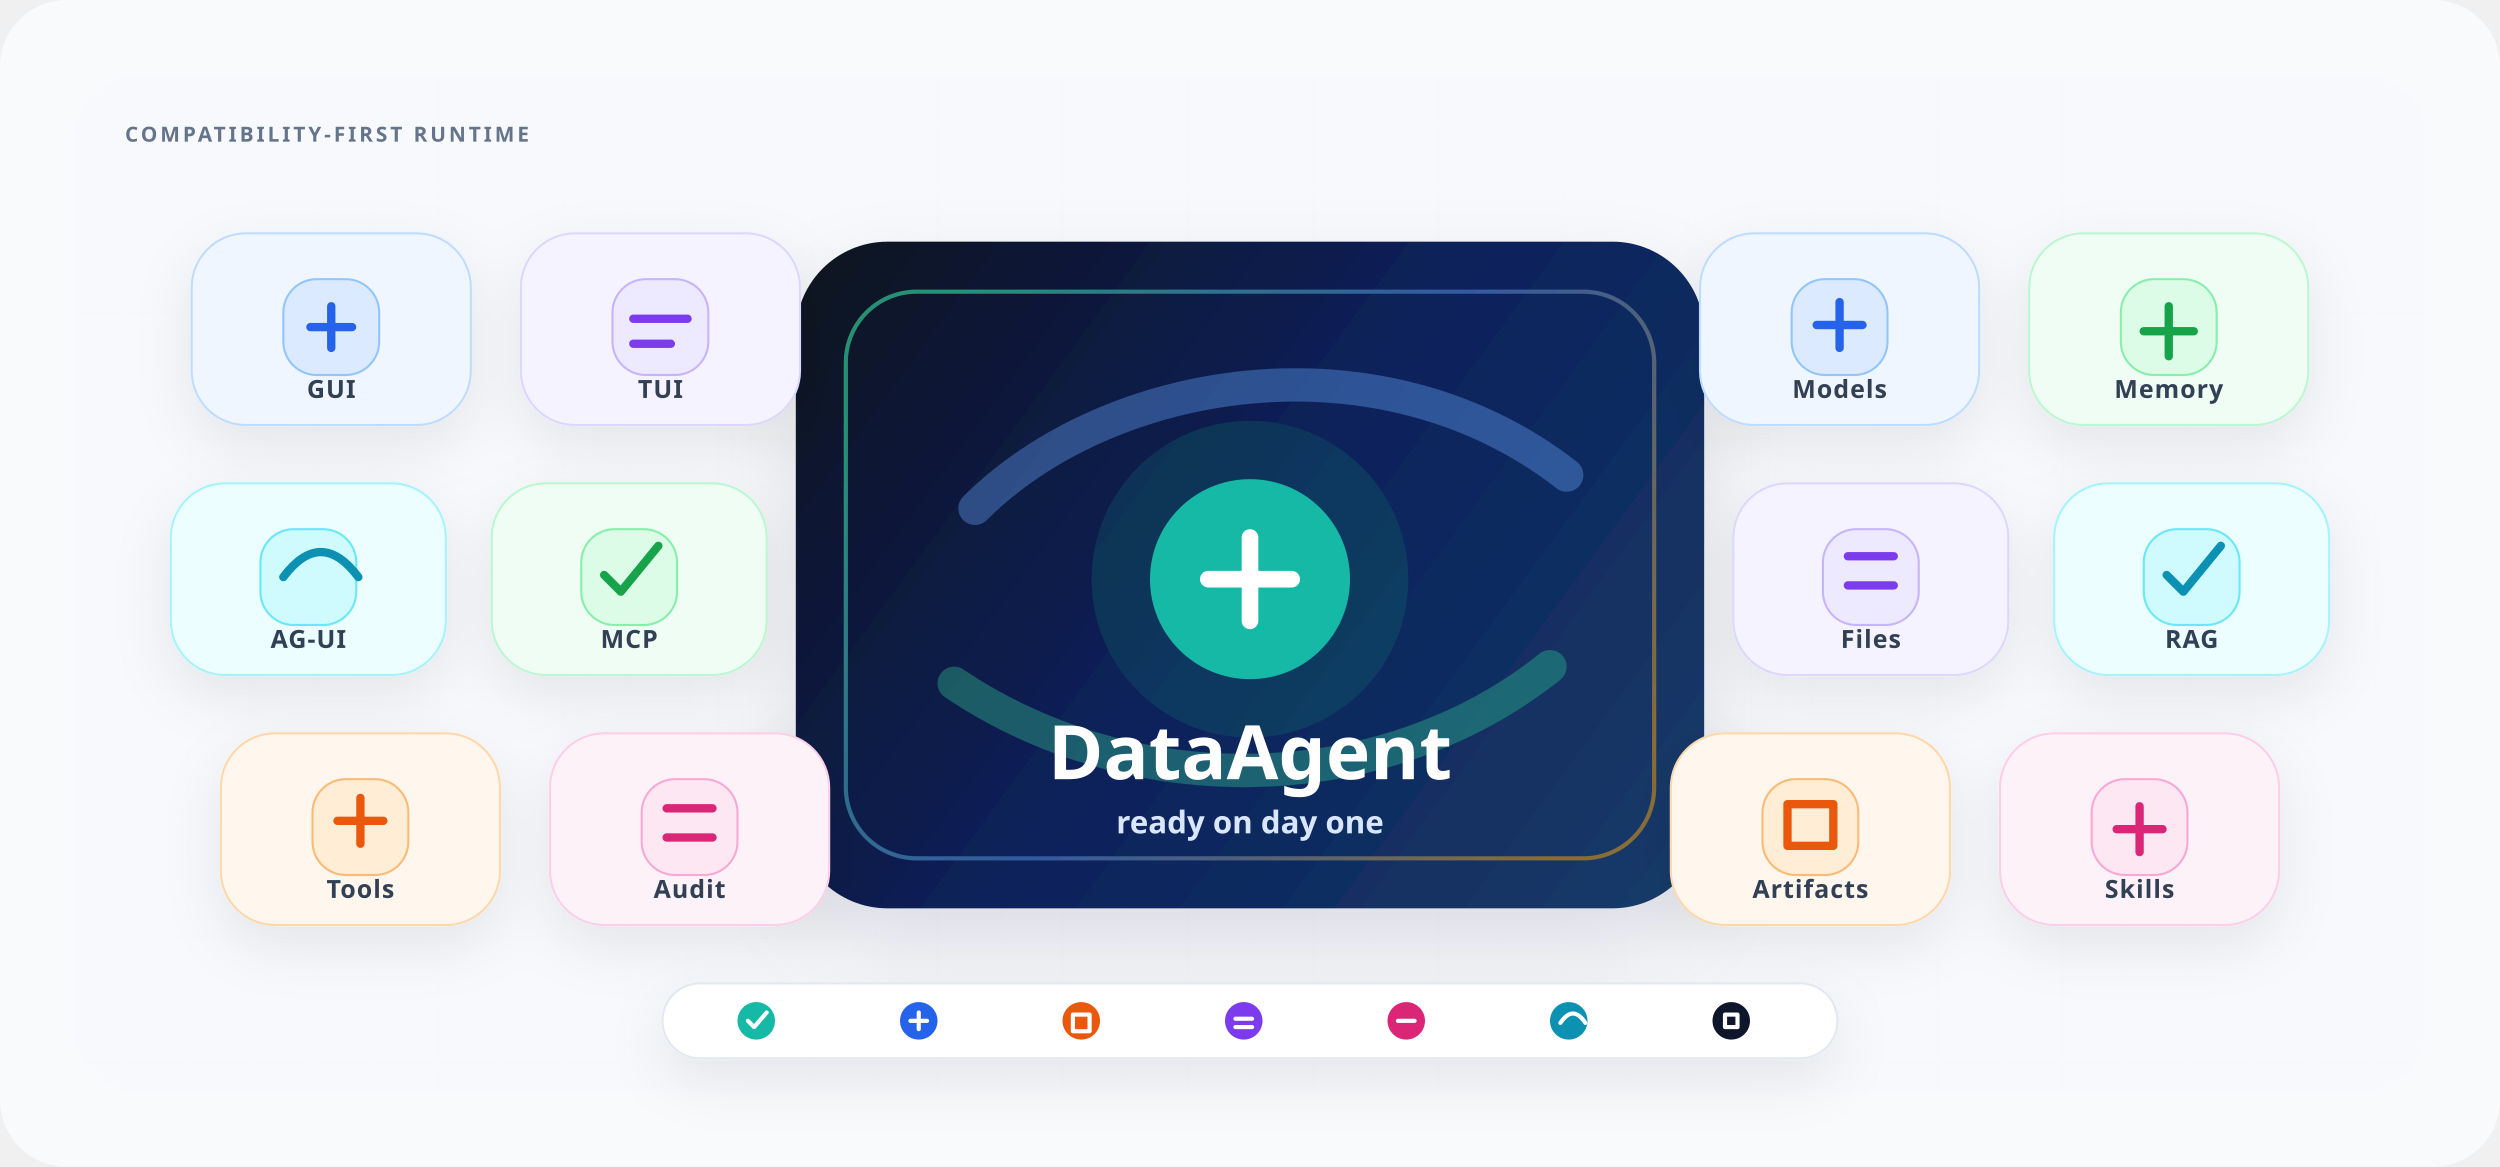
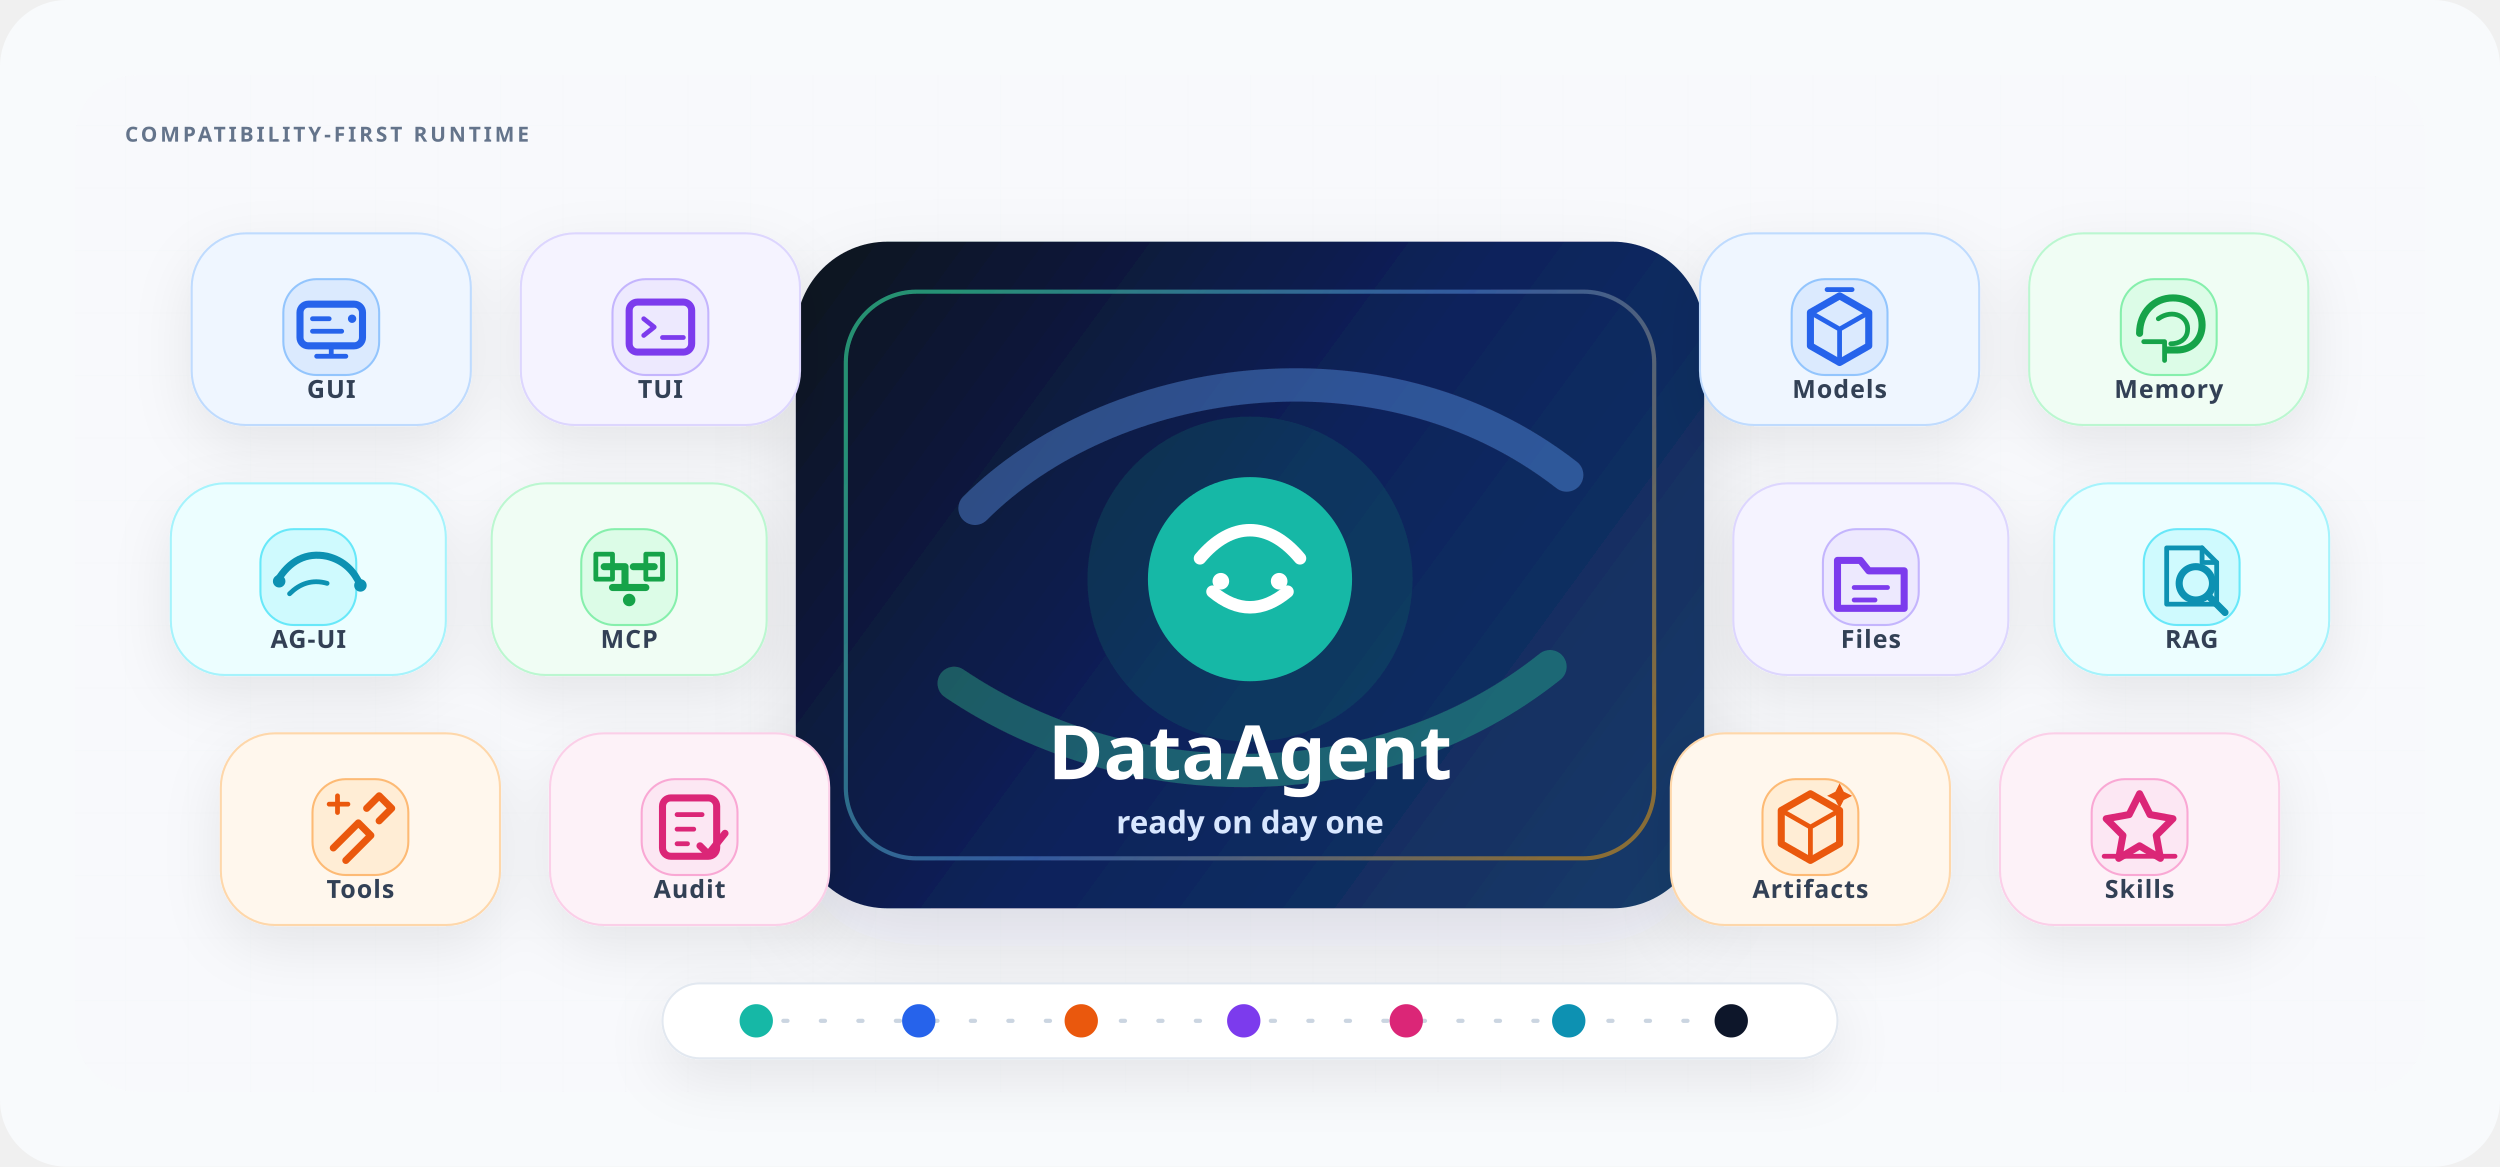
<svg xmlns="http://www.w3.org/2000/svg" width="1200" height="560" viewBox="0 0 1200 560" fill="none" role="img" aria-labelledby="title desc">
  <defs>
    <filter id="softShadow" x="-30" y="-30" width="1260" height="620" filterUnits="userSpaceOnUse" color-interpolation-filters="sRGB">
      <feDropShadow dx="0" dy="18" stdDeviation="20" flood-color="#0F172A" flood-opacity="0.12" />
    </filter>
    <filter id="cardShadow" x="-16" y="-16" width="1232" height="592" filterUnits="userSpaceOnUse" color-interpolation-filters="sRGB">
      <feDropShadow dx="0" dy="10" stdDeviation="14" flood-color="#0F172A" flood-opacity="0.08" />
    </filter>
    <linearGradient id="core" x1="390" y1="126" x2="810" y2="434" gradientUnits="userSpaceOnUse">
      <stop stop-color="#0B1220" />
      <stop offset="0.48" stop-color="#11215A" />
      <stop offset="1" stop-color="#123C69" />
    </linearGradient>
    <linearGradient id="glass" x1="442" y1="158" x2="756" y2="400" gradientUnits="userSpaceOnUse">
      <stop stop-color="#34D399" stop-opacity="0.8" />
      <stop offset="0.5" stop-color="#60A5FA" stop-opacity="0.52" />
      <stop offset="1" stop-color="#F59E0B" stop-opacity="0.64" />
    </linearGradient>
    <pattern id="grid" width="30" height="30" patternUnits="userSpaceOnUse">
      <path d="M30 0H0V30" stroke="#CBD5E1" stroke-opacity="0.28" stroke-width="1" />
    </pattern>
    <style>
      .tiny { font: 850 10px Avenir Next, Manrope, ui-sans-serif, system-ui, sans-serif; fill: #64748B; letter-spacing: .14em; }
      .coreTitle { font: 900 36px Avenir Next, Manrope, ui-sans-serif, system-ui, sans-serif; fill: #FFFFFF; }
      .coreText { font: 780 15px Avenir Next, Manrope, ui-sans-serif, system-ui, sans-serif; fill: #D8E7FF; }
      .label { font: 850 12px Avenir Next, Manrope, ui-sans-serif, system-ui, sans-serif; fill: #334155; letter-spacing: .04em; }
-       .darkLabel { font: 850 12px Avenir Next, Manrope, ui-sans-serif, system-ui, sans-serif; fill: #D8E7FF; letter-spacing: .04em; }
+       .stroke { fill: none; stroke-width: 3.4; stroke-linecap: round; stroke-linejoin: round; }
+       .thin { fill: none; stroke-width: 2.3; stroke-linecap: round; stroke-linejoin: round; }
    </style>
  </defs>
  <rect width="1200" height="560" rx="32" fill="#F8FAFC" />
  <rect x="36" y="36" width="1128" height="488" rx="30" fill="url(#grid)" />
  <rect x="36" y="36" width="1128" height="488" rx="30" fill="#F8FAFC" fill-opacity="0.86" />
  <text x="60" y="68" class="tiny">COMPATIBILITY-FIRST RUNTIME</text>
  <g filter="url(#softShadow)">
    <rect x="382" y="116" width="436" height="320" rx="44" fill="url(#core)" />
    <rect x="406" y="140" width="388" height="272" rx="34" stroke="url(#glass)" stroke-width="2" stroke-opacity="0.82" />
    <path d="M468 244c64-64 194-86 284-16" stroke="#60A5FA" stroke-opacity="0.38" stroke-width="16" stroke-linecap="round" />
    <path d="M458 328c86 58 206 56 286-8" stroke="#34D399" stroke-opacity="0.34" stroke-width="16" stroke-linecap="round" />
-     <circle cx="600" cy="278" r="76" fill="#0F766E" fill-opacity="0.26" />
-     <circle cx="600" cy="278" r="48" fill="#14B8A6" />
-     <path d="M580 278h40M600 258v40" stroke="#FFFFFF" stroke-width="8" stroke-linecap="round" />
+     <circle cx="600" cy="278" r="78" fill="#0F766E" fill-opacity="0.22" />
+     <circle cx="600" cy="278" r="49" fill="#14B8A6" />
+     <path d="M582 284c12 10 24 10 36 0" stroke="#FFFFFF" stroke-width="6" stroke-linecap="round" />
+     <path d="M576 268c15-18 33-18 48 0" stroke="#FFFFFF" stroke-width="6" stroke-linecap="round" />
+     <circle cx="586" cy="279" r="4" fill="#FFFFFF" />
+     <circle cx="614" cy="279" r="4" fill="#FFFFFF" />
    <text x="600" y="374" class="coreTitle" text-anchor="middle">DataAgent</text>
    <text x="600" y="400" class="coreText" text-anchor="middle">ready on day one</text>
  </g>
  <g filter="url(#cardShadow)">
    <rect x="92" y="112" width="134" height="92" rx="26" fill="#EFF6FF" stroke="#BFDBFE" />
    <rect x="136" y="134" width="46" height="46" rx="16" fill="#DBEAFE" stroke="#93C5FD" />
-     <path d="M149 157h20M159 147v20" stroke="#2563EB" stroke-width="4" stroke-linecap="round" />
+     <g transform="translate(159 157)" stroke="#2563EB">
+       <rect x="-15" y="-11" width="30" height="20" rx="4" class="stroke" />
+       <path d="M-7 14h14M0 9v5" class="thin" />
+       <path d="M-9-4h8M-9 2h14" class="thin" />
+       <circle cx="10" cy="-4" r="2" fill="#2563EB" stroke="none" />
+     </g>
    <text x="159" y="191" class="label" text-anchor="middle">GUI</text>
    <rect x="250" y="112" width="134" height="92" rx="26" fill="#F5F3FF" stroke="#DDD6FE" />
    <rect x="294" y="134" width="46" height="46" rx="16" fill="#EDE9FE" stroke="#C4B5FD" />
-     <path d="M304 153h26M304 165h18" stroke="#7C3AED" stroke-width="4" stroke-linecap="round" />
+     <g transform="translate(317 157)" stroke="#7C3AED">
+       <rect x="-15" y="-12" width="30" height="24" rx="4" class="stroke" />
+       <path d="M-8-4l5 4-5 4M1 5h10" class="thin" />
+     </g>
    <text x="317" y="191" class="label" text-anchor="middle">TUI</text>
  </g>
  <g filter="url(#cardShadow)">
    <rect x="82" y="232" width="132" height="92" rx="26" fill="#ECFEFF" stroke="#A5F3FC" />
    <rect x="125" y="254" width="46" height="46" rx="16" fill="#CFFAFE" stroke="#67E8F9" />
-     <path d="M136 277c12-16 24-16 36 0" stroke="#0891B2" stroke-width="4" stroke-linecap="round" />
+     <g transform="translate(148 277)" stroke="#0891B2">
+       <path d="M-15 2c6-10 14-14 24-12 8 2 13 7 16 14" class="stroke" />
+       <path d="M-9 8c5-5 11-7 18-5" class="thin" />
+       <circle cx="-14" cy="2" r="3" fill="#0891B2" stroke="none" />
+       <circle cx="25" cy="4" r="3" fill="#0891B2" stroke="none" />
+     </g>
    <text x="148" y="311" class="label" text-anchor="middle">AG-UI</text>
    <rect x="236" y="232" width="132" height="92" rx="26" fill="#F0FDF4" stroke="#BBF7D0" />
    <rect x="279" y="254" width="46" height="46" rx="16" fill="#DCFCE7" stroke="#86EFAC" />
-     <path d="M290 276l8 8 18-22" stroke="#16A34A" stroke-width="4" stroke-linecap="round" stroke-linejoin="round" />
+     <g transform="translate(302 277)" stroke="#16A34A">
+       <path d="M-12-5h10M2-5h10M-2-5v10M-8 5h16" class="stroke" />
+       <path d="M-16-11h8v12h-8zM8-11h8v12H8z" class="thin" />
+       <circle cx="0" cy="11" r="3" fill="#16A34A" stroke="none" />
+     </g>
    <text x="302" y="311" class="label" text-anchor="middle">MCP</text>
  </g>
  <g filter="url(#cardShadow)">
    <rect x="106" y="352" width="134" height="92" rx="26" fill="#FFF7ED" stroke="#FED7AA" />
    <rect x="150" y="374" width="46" height="46" rx="16" fill="#FFEDD5" stroke="#FDBA74" />
-     <path d="M162 394h22M173 383v22" stroke="#EA580C" stroke-width="4" stroke-linecap="round" />
+     <g transform="translate(173 397)" stroke="#EA580C">
+       <path d="M-13 10l12-12 6 6-12 12" class="stroke" />
+       <path d="M3-9l6-6 6 6-6 6" class="stroke" />
+       <path d="M-15-11h9M-11-15v8" class="thin" />
+     </g>
    <text x="173" y="431" class="label" text-anchor="middle">Tools</text>
    <rect x="264" y="352" width="134" height="92" rx="26" fill="#FDF2F8" stroke="#FBCFE8" />
    <rect x="308" y="374" width="46" height="46" rx="16" fill="#FCE7F3" stroke="#F9A8D4" />
-     <path d="M320 388h22M320 402h22" stroke="#DB2777" stroke-width="4" stroke-linecap="round" />
+     <g transform="translate(331 397)" stroke="#DB2777">
+       <rect x="-13" y="-14" width="26" height="28" rx="4" class="stroke" />
+       <path d="M-6-6h12M-6 1h8M-6 8h5" class="thin" />
+       <path d="M5 9l4 4 8-10" class="stroke" />
+     </g>
    <text x="331" y="431" class="label" text-anchor="middle">Audit</text>
  </g>
  <g filter="url(#cardShadow)">
    <rect x="816" y="112" width="134" height="92" rx="26" fill="#EFF6FF" stroke="#BFDBFE" />
    <rect x="860" y="134" width="46" height="46" rx="16" fill="#DBEAFE" stroke="#93C5FD" />
-     <path d="M872 156h22M883 145v22" stroke="#2563EB" stroke-width="4" stroke-linecap="round" />
+     <g transform="translate(883 157)" stroke="#2563EB">
+       <path d="M0-15l14 8v16L0 17l-14-8V-7z" class="stroke" />
+       <path d="M-14-7L0 1l14-8M0 1v16" class="thin" />
+       <path d="M-6-18h12" class="thin" />
+     </g>
    <text x="883" y="191" class="label" text-anchor="middle">Models</text>
    <rect x="974" y="112" width="134" height="92" rx="26" fill="#F0FDF4" stroke="#BBF7D0" />
    <rect x="1018" y="134" width="46" height="46" rx="16" fill="#DCFCE7" stroke="#86EFAC" />
-     <path d="M1029 159h24M1041 147v24" stroke="#16A34A" stroke-width="4" stroke-linecap="round" />
+     <g transform="translate(1041 157)" stroke="#16A34A">
+       <path d="M-14 3c0-10 7-17 16-17 8 0 14 5 14 13 0 7-5 12-12 12H-1" class="stroke" />
+       <path d="M-5-4c7-5 15-1 14 6-.5 4-4 6-8 6" class="thin" />
+       <path d="M-12 7h10v9" class="thin" />
+     </g>
    <text x="1041" y="191" class="label" text-anchor="middle">Memory</text>
  </g>
  <g filter="url(#cardShadow)">
    <rect x="832" y="232" width="132" height="92" rx="26" fill="#F5F3FF" stroke="#DDD6FE" />
    <rect x="875" y="254" width="46" height="46" rx="16" fill="#EDE9FE" stroke="#C4B5FD" />
-     <path d="M887 267h22M887 281h22" stroke="#7C3AED" stroke-width="4" stroke-linecap="round" />
+     <g transform="translate(898 277)" stroke="#7C3AED">
+       <path d="M-16-8h11l4 5h17v18h-32z" class="stroke" />
+       <path d="M-8 5h16M-8 11h10" class="thin" />
+     </g>
    <text x="898" y="311" class="label" text-anchor="middle">Files</text>
    <rect x="986" y="232" width="132" height="92" rx="26" fill="#ECFEFF" stroke="#A5F3FC" />
    <rect x="1029" y="254" width="46" height="46" rx="16" fill="#CFFAFE" stroke="#67E8F9" />
-     <path d="M1040 276l8 8 18-22" stroke="#0891B2" stroke-width="4" stroke-linecap="round" stroke-linejoin="round" />
+     <g transform="translate(1052 277)" stroke="#0891B2">
+       <path d="M-12-14h17l7 7v20h-24z" class="thin" />
+       <path d="M5-14v7h7" class="thin" />
+       <circle cx="2" cy="3" r="8" class="stroke" />
+       <path d="M8 9l8 8" class="stroke" />
+     </g>
    <text x="1052" y="311" class="label" text-anchor="middle">RAG</text>
  </g>
  <g filter="url(#cardShadow)">
    <rect x="802" y="352" width="134" height="92" rx="26" fill="#FFF7ED" stroke="#FED7AA" />
    <rect x="846" y="374" width="46" height="46" rx="16" fill="#FFEDD5" stroke="#FDBA74" />
-     <path d="M858 386h22v20h-22z" stroke="#EA580C" stroke-width="4" stroke-linejoin="round" />
+     <g transform="translate(869 397)" stroke="#EA580C">
+       <path d="M-14-8l14-8 14 8v16L0 16l-14-8z" class="stroke" />
+       <path d="M-14-8L0 0l14-8M0 0v16" class="thin" />
+       <path d="M12-17l2-4 2 4 4 2-4 2-2 4-2-4-4-2z" fill="#EA580C" stroke="none" />
+     </g>
    <text x="869" y="431" class="label" text-anchor="middle">Artifacts</text>
    <rect x="960" y="352" width="134" height="92" rx="26" fill="#FDF2F8" stroke="#FBCFE8" />
    <rect x="1004" y="374" width="46" height="46" rx="16" fill="#FCE7F3" stroke="#F9A8D4" />
-     <path d="M1016 398h22M1027 387v22" stroke="#DB2777" stroke-width="4" stroke-linecap="round" />
+     <g transform="translate(1027 397)" stroke="#DB2777">
+       <path d="M0-16l5 10 11 2-8 8 2 11L0 9l-10 6 2-11-8-8 11-2z" class="stroke" />
+       <path d="M-17 14h34" class="thin" />
+     </g>
    <text x="1027" y="431" class="label" text-anchor="middle">Skills</text>
  </g>
  <g filter="url(#cardShadow)">
    <rect x="318" y="472" width="564" height="36" rx="18" fill="#FFFFFF" stroke="#E2E8F0" />
-     <g transform="translate(354 481)">
-       <circle cx="9" cy="9" r="9" fill="#14B8A6" />
-       <path d="M5 9l3 3 6-7" stroke="#FFFFFF" stroke-width="2" stroke-linecap="round" stroke-linejoin="round" />
-     </g>
-     <g transform="translate(432 481)">
-       <circle cx="9" cy="9" r="9" fill="#2563EB" />
-       <path d="M5 9h8M9 5v8" stroke="#FFFFFF" stroke-width="2" stroke-linecap="round" />
-     </g>
-     <g transform="translate(510 481)">
-       <circle cx="9" cy="9" r="9" fill="#EA580C" />
-       <path d="M5 6h8v8H5z" stroke="#FFFFFF" stroke-width="2" stroke-linejoin="round" />
-     </g>
-     <g transform="translate(588 481)">
-       <circle cx="9" cy="9" r="9" fill="#7C3AED" />
-       <path d="M5 8h8M5 12h8" stroke="#FFFFFF" stroke-width="2" stroke-linecap="round" />
-     </g>
-     <g transform="translate(666 481)">
-       <circle cx="9" cy="9" r="9" fill="#DB2777" />
-       <path d="M5 9h8" stroke="#FFFFFF" stroke-width="2" stroke-linecap="round" />
-     </g>
-     <g transform="translate(744 481)">
-       <circle cx="9" cy="9" r="9" fill="#0891B2" />
-       <path d="M5 10c4-6 8-6 12 0" stroke="#FFFFFF" stroke-width="2" stroke-linecap="round" />
-     </g>
-     <g transform="translate(822 481)">
-       <circle cx="9" cy="9" r="9" fill="#0F172A" />
-       <path d="M6 6h6v6H6z" stroke="#FFFFFF" stroke-width="2" stroke-linejoin="round" />
-     </g>
+     <path d="M358 490h484" stroke="#CBD5E1" stroke-width="2" stroke-linecap="round" stroke-dasharray="2 16" />
+     <circle cx="363" cy="490" r="8" fill="#14B8A6" />
+     <circle cx="441" cy="490" r="8" fill="#2563EB" />
+     <circle cx="519" cy="490" r="8" fill="#EA580C" />
+     <circle cx="597" cy="490" r="8" fill="#7C3AED" />
+     <circle cx="675" cy="490" r="8" fill="#DB2777" />
+     <circle cx="753" cy="490" r="8" fill="#0891B2" />
+     <circle cx="831" cy="490" r="8" fill="#0F172A" />
  </g>
</svg>
